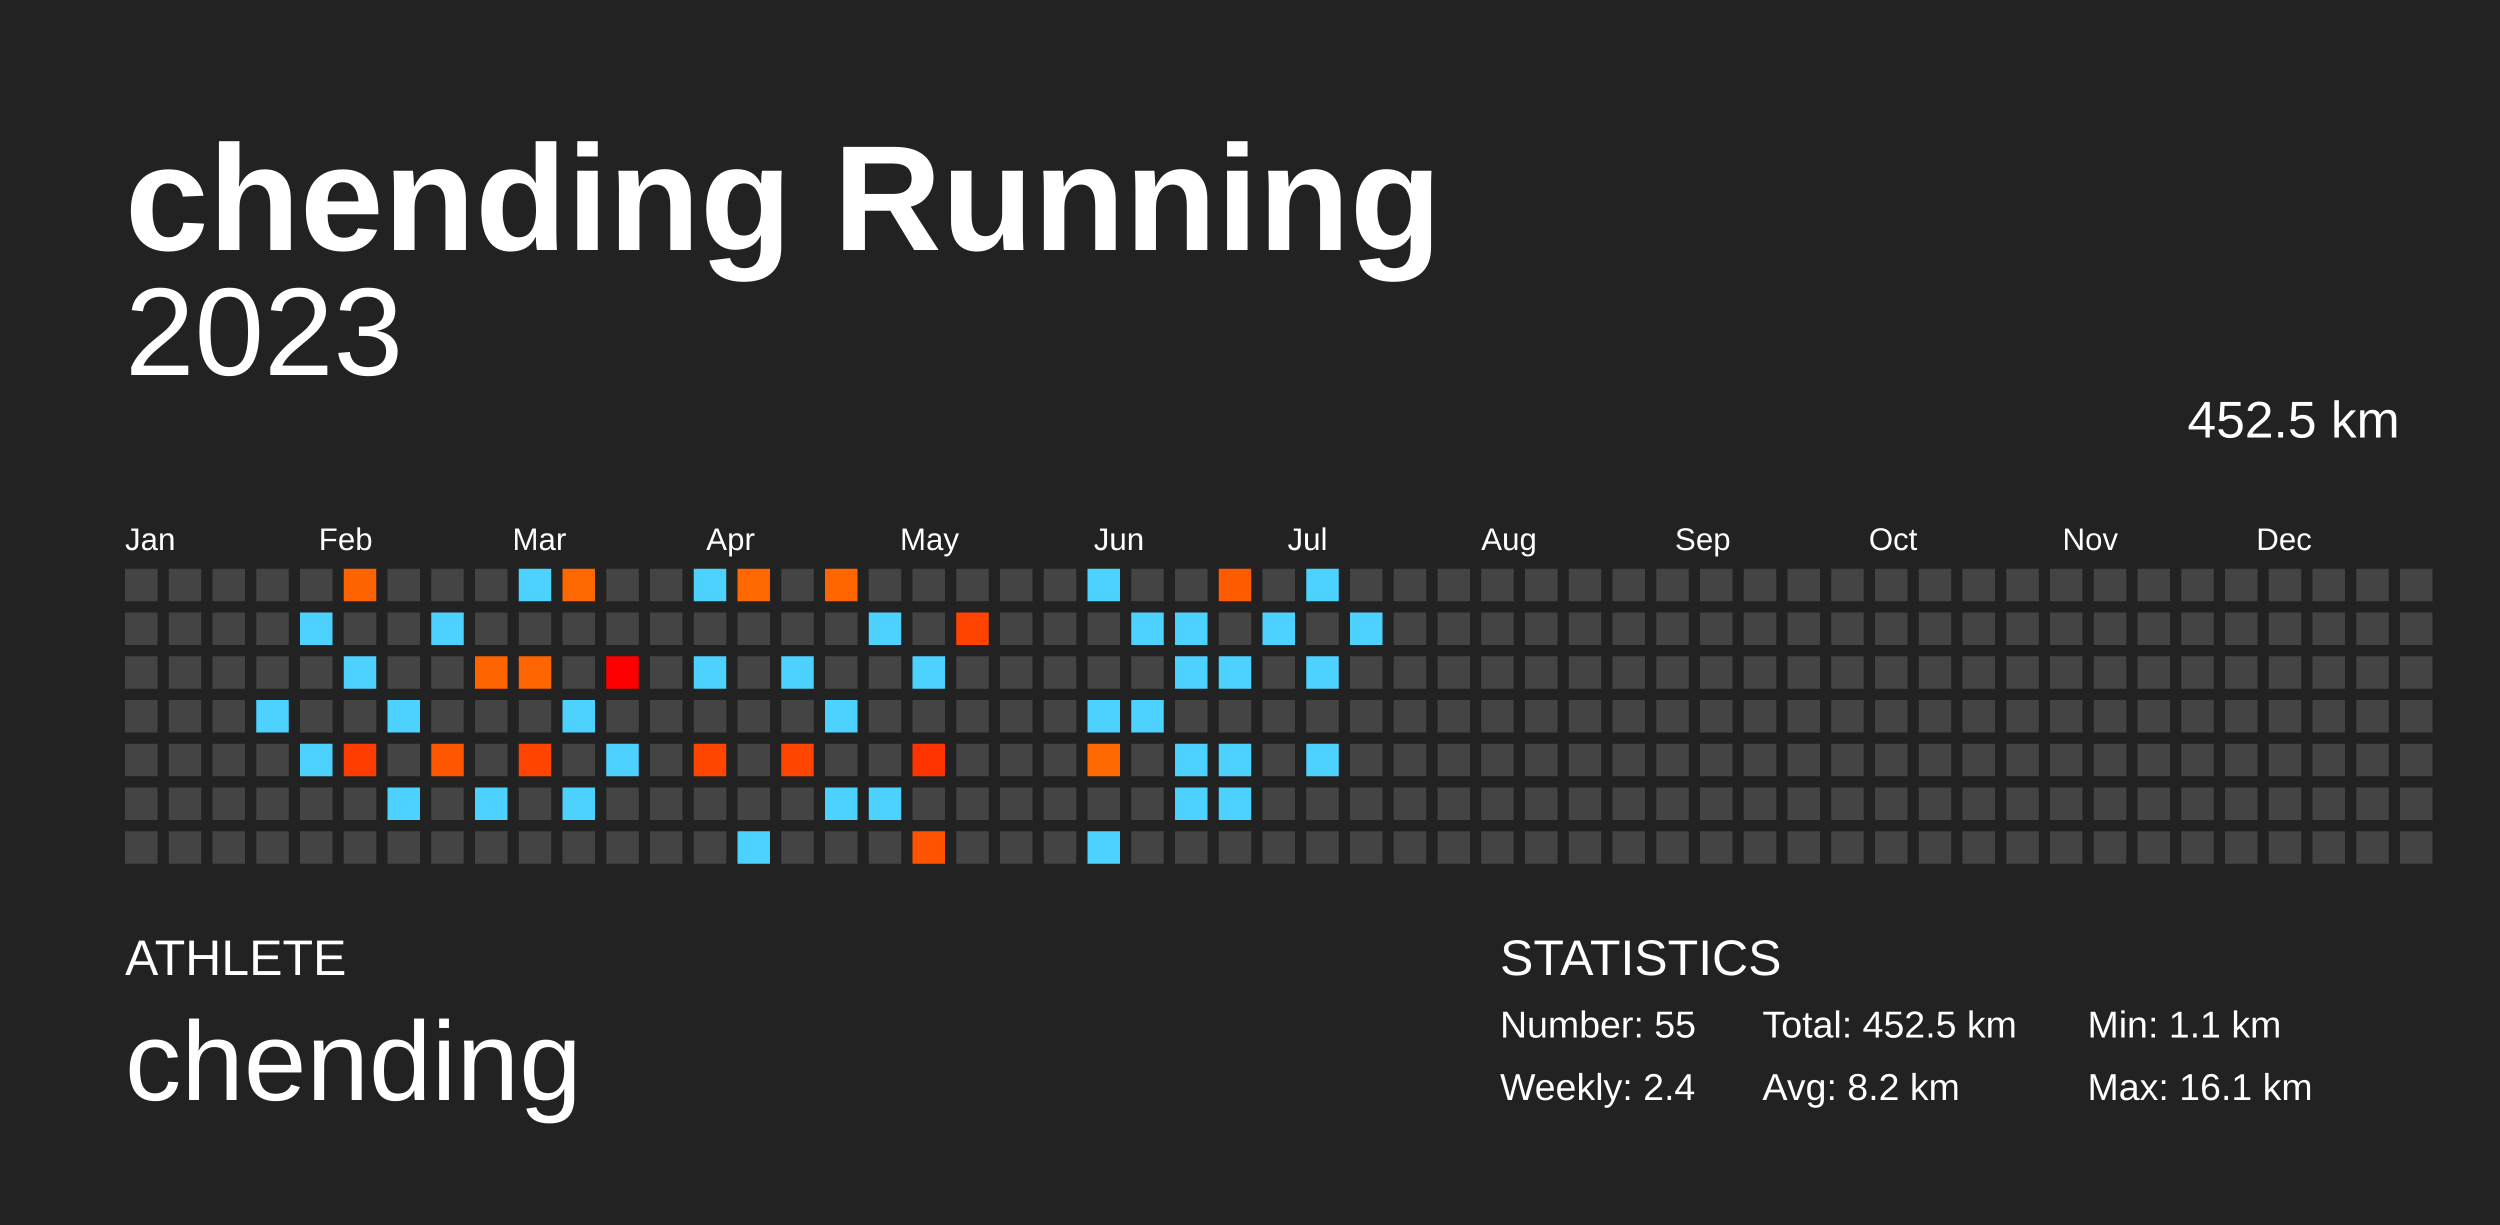
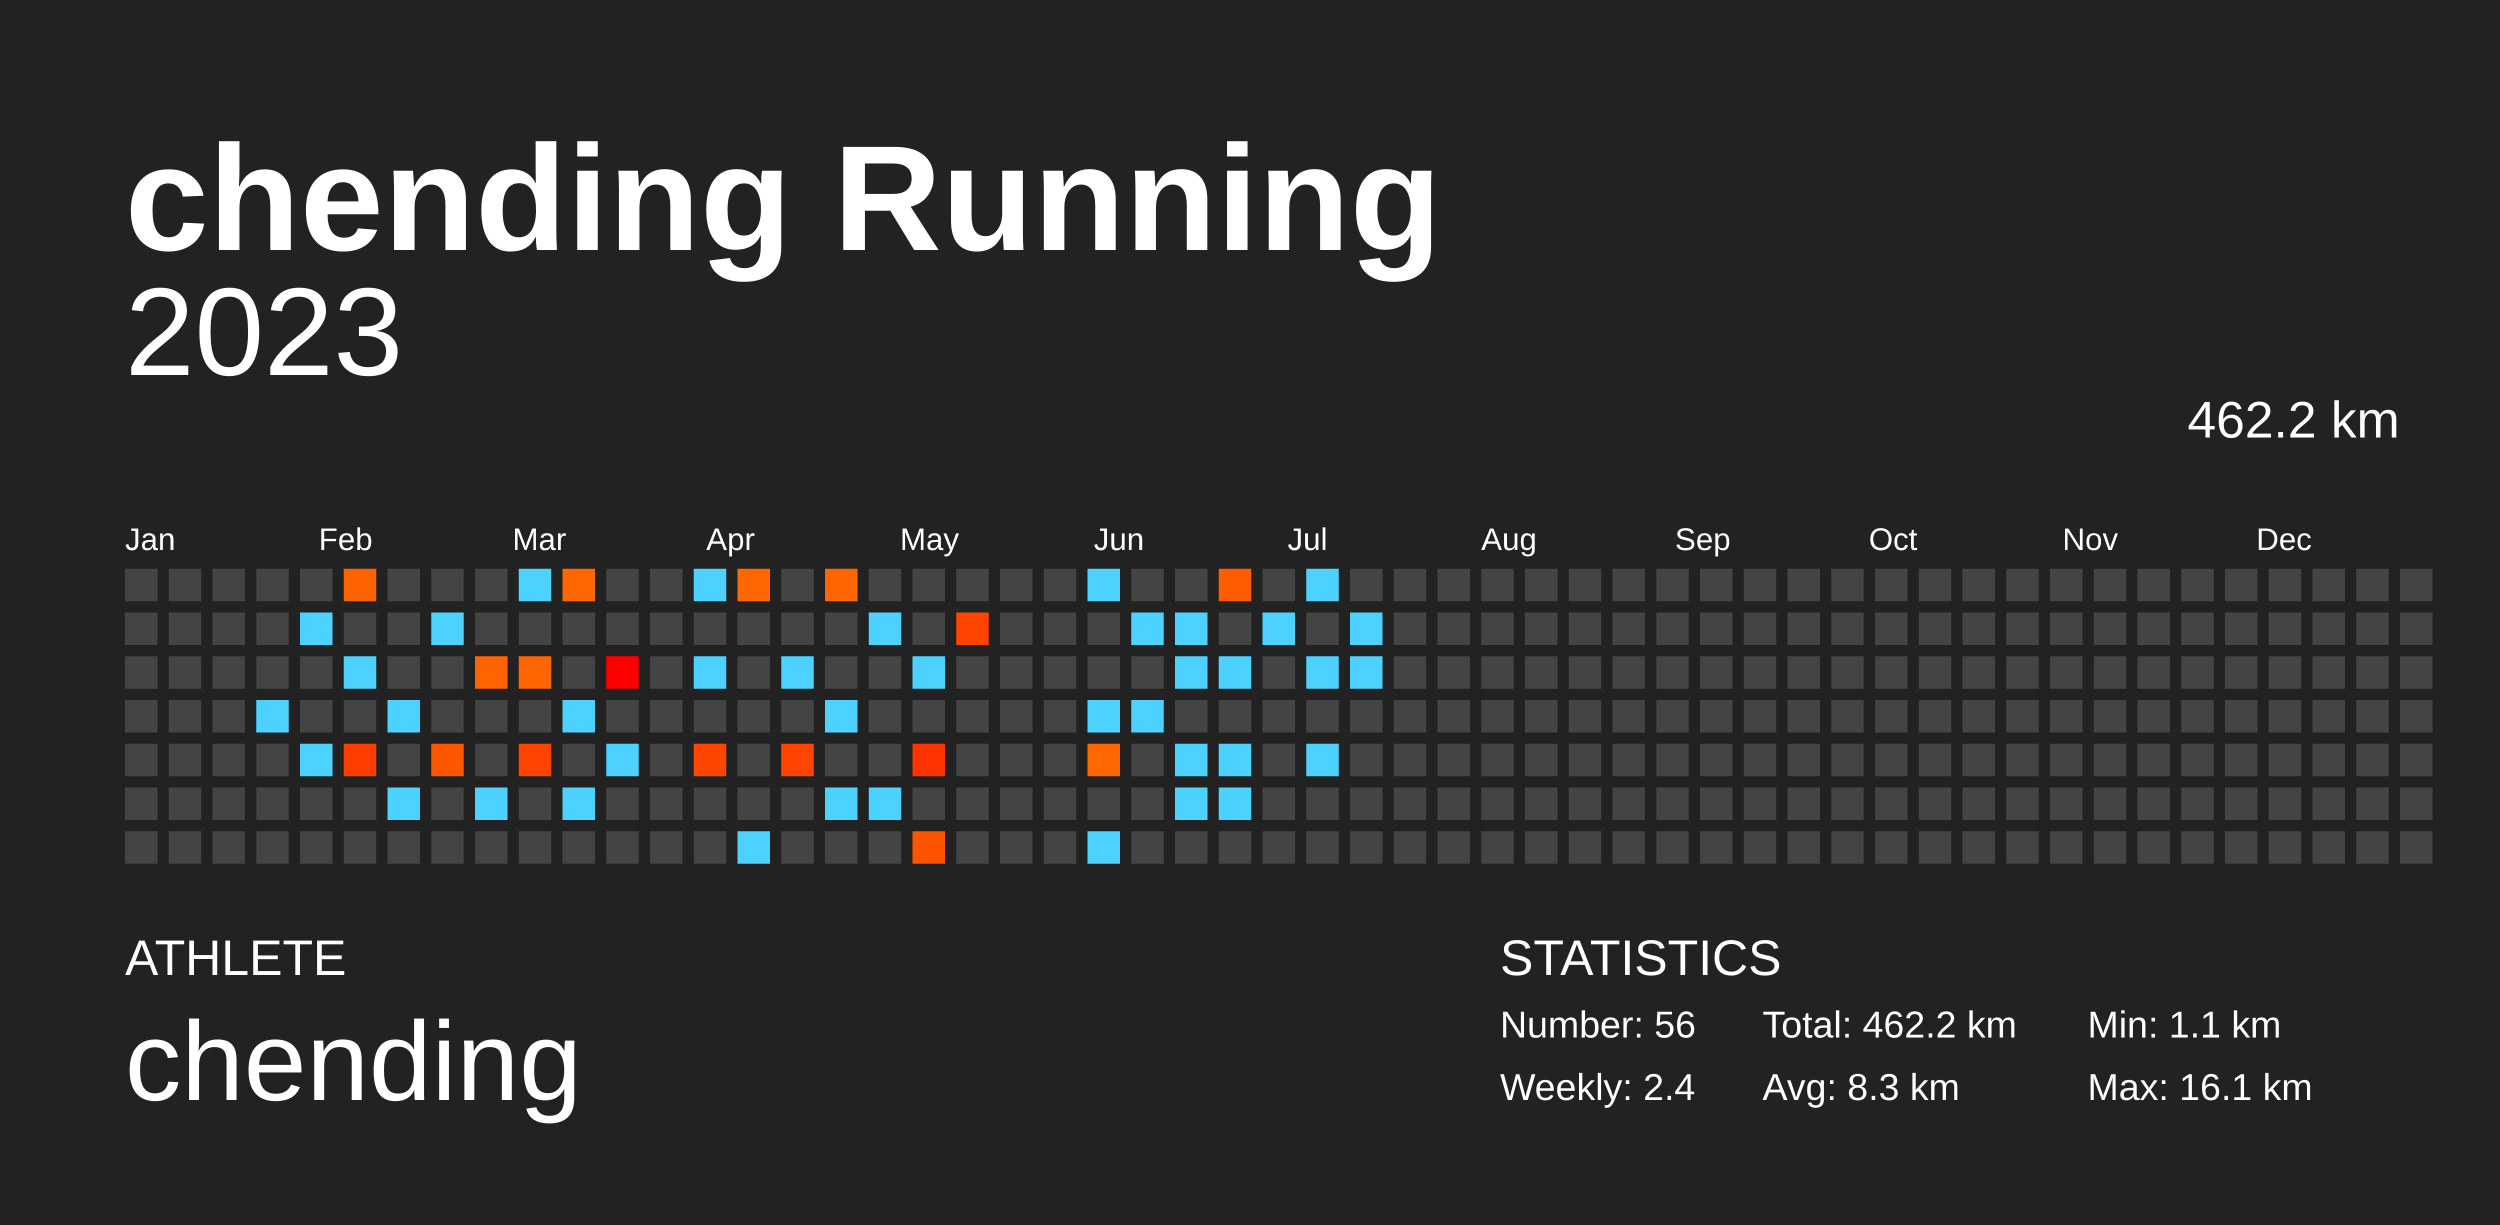
<svg xmlns="http://www.w3.org/2000/svg" baseProfile="full" height="98mm" version="1.1" viewBox="0,0,200,98" width="200mm">
  <defs />
  <rect fill="#222222" height="98" width="200" x="0" y="0" />
  <text fill="#FFFFFF" style="font-size:12px; font-family:Arial; font-weight:bold;" x="10" y="20">chending Running</text>
  <text fill="#FFFFFF" style="font-size:4px; font-family:Arial" x="10" y="78">ATHLETE</text>
  <text fill="#FFFFFF" style="font-size:9px; font-family:Arial" x="10" y="88">chending</text>
  <text fill="#FFFFFF" style="font-size:4px; font-family:Arial" x="120" y="78">STATISTICS</text>
-   <text fill="#FFFFFF" style="font-size:3px; font-family:Arial" x="120" y="83">Number: 55</text>
+   <text fill="#FFFFFF" style="font-size:3px; font-family:Arial" x="120" y="83">Number: 56</text>
  <text fill="#FFFFFF" style="font-size:3px; font-family:Arial" x="120" y="88">Weekly: 2.4</text>
-   <text fill="#FFFFFF" style="font-size:3px; font-family:Arial" x="141" y="83">Total: 452.5 km</text>
-   <text fill="#FFFFFF" style="font-size:3px; font-family:Arial" x="141" y="88">Avg: 8.2 km</text>
+   <text fill="#FFFFFF" style="font-size:3px; font-family:Arial" x="141" y="83">Total: 462.2 km</text>
+   <text fill="#FFFFFF" style="font-size:3px; font-family:Arial" x="141" y="88">Avg: 8.3 km</text>
  <text fill="#FFFFFF" style="font-size:3px; font-family:Arial" x="167" y="83">Min: 1.1 km</text>
  <text fill="#FFFFFF" style="font-size:3px; font-family:Arial" x="167" y="88">Max: 16.1 km</text>
  <text alignment-baseline="hanging" fill="#FFFFFF" style="font-size:10.0px; font-family:Arial;" x="10" y="30">2023</text>
-   <text alignment-baseline="hanging" fill="#FFFFFF" style="font-size:4.125px; font-family:Arial;" x="175" y="35">452.5 km</text>
+   <text alignment-baseline="hanging" fill="#FFFFFF" style="font-size:4.125px; font-family:Arial;" x="175" y="35">462.2 km</text>
  <text fill="#FFFFFF" style="font-size:2.5px; font-family:Arial" x="10.0" y="44">Jan</text>
  <text fill="#FFFFFF" style="font-size:2.5px; font-family:Arial" x="25.5" y="44">Feb</text>
  <text fill="#FFFFFF" style="font-size:2.5px; font-family:Arial" x="41.0" y="44">Mar</text>
  <text fill="#FFFFFF" style="font-size:2.5px; font-family:Arial" x="56.5" y="44">Apr</text>
  <text fill="#FFFFFF" style="font-size:2.5px; font-family:Arial" x="72.0" y="44">May</text>
  <text fill="#FFFFFF" style="font-size:2.5px; font-family:Arial" x="87.5" y="44">Jun</text>
  <text fill="#FFFFFF" style="font-size:2.5px; font-family:Arial" x="103.0" y="44">Jul</text>
  <text fill="#FFFFFF" style="font-size:2.5px; font-family:Arial" x="118.5" y="44">Aug</text>
  <text fill="#FFFFFF" style="font-size:2.5px; font-family:Arial" x="134.0" y="44">Sep</text>
  <text fill="#FFFFFF" style="font-size:2.5px; font-family:Arial" x="149.5" y="44">Oct</text>
  <text fill="#FFFFFF" style="font-size:2.5px; font-family:Arial" x="165.0" y="44">Nov</text>
  <text fill="#FFFFFF" style="font-size:2.5px; font-family:Arial" x="180.5" y="44">Dec</text>
  <rect fill="#444444" height="2.6" width="2.6" x="10.0" y="45.5" />
  <rect fill="#444444" height="2.6" width="2.6" x="10.0" y="49.0" />
  <rect fill="#444444" height="2.6" width="2.6" x="10.0" y="52.5" />
  <rect fill="#444444" height="2.6" width="2.6" x="10.0" y="56.0" />
  <rect fill="#444444" height="2.6" width="2.6" x="10.0" y="59.5" />
  <rect fill="#444444" height="2.6" width="2.6" x="10.0" y="63.0" />
  <rect fill="#444444" height="2.6" width="2.6" x="10.0" y="66.5" />
  <rect fill="#444444" height="2.6" width="2.6" x="13.5" y="45.5" />
  <rect fill="#444444" height="2.6" width="2.6" x="13.5" y="49.0" />
  <rect fill="#444444" height="2.6" width="2.6" x="13.5" y="52.5" />
  <rect fill="#444444" height="2.6" width="2.6" x="13.5" y="56.0" />
  <rect fill="#444444" height="2.6" width="2.6" x="13.5" y="59.5" />
  <rect fill="#444444" height="2.6" width="2.6" x="13.5" y="63.0" />
  <rect fill="#444444" height="2.6" width="2.6" x="13.5" y="66.5" />
  <rect fill="#444444" height="2.6" width="2.6" x="17.0" y="45.5" />
  <rect fill="#444444" height="2.6" width="2.6" x="17.0" y="49.0" />
  <rect fill="#444444" height="2.6" width="2.6" x="17.0" y="52.5" />
  <rect fill="#444444" height="2.6" width="2.6" x="17.0" y="56.0" />
  <rect fill="#444444" height="2.6" width="2.6" x="17.0" y="59.5" />
  <rect fill="#444444" height="2.6" width="2.6" x="17.0" y="63.0" />
  <rect fill="#444444" height="2.6" width="2.6" x="17.0" y="66.5" />
  <rect fill="#444444" height="2.6" width="2.6" x="20.5" y="45.5" />
  <rect fill="#444444" height="2.6" width="2.6" x="20.5" y="49.0" />
  <rect fill="#444444" height="2.6" width="2.6" x="20.5" y="52.5" />
  <rect fill="#4dd2ff" height="2.6" width="2.6" x="20.5" y="56.0" />
  <rect fill="#444444" height="2.6" width="2.6" x="20.5" y="59.5" />
  <rect fill="#444444" height="2.6" width="2.6" x="20.5" y="63.0" />
  <rect fill="#444444" height="2.6" width="2.6" x="20.5" y="66.5" />
  <rect fill="#444444" height="2.6" width="2.6" x="24.0" y="45.5" />
  <rect fill="#4dd2ff" height="2.6" width="2.6" x="24.0" y="49.0" />
  <rect fill="#444444" height="2.6" width="2.6" x="24.0" y="52.5" />
  <rect fill="#444444" height="2.6" width="2.6" x="24.0" y="56.0" />
  <rect fill="#4dd2ff" height="2.6" width="2.6" x="24.0" y="59.5" />
  <rect fill="#444444" height="2.6" width="2.6" x="24.0" y="63.0" />
  <rect fill="#444444" height="2.6" width="2.6" x="24.0" y="66.5" />
  <rect fill="#ff6300" height="2.6" width="2.6" x="27.5" y="45.5" />
  <rect fill="#444444" height="2.6" width="2.6" x="27.5" y="49.0" />
  <rect fill="#4dd2ff" height="2.6" width="2.6" x="27.5" y="52.5" />
  <rect fill="#444444" height="2.6" width="2.6" x="27.5" y="56.0" />
  <rect fill="#ff3d00" height="2.6" width="2.6" x="27.5" y="59.5" />
  <rect fill="#444444" height="2.6" width="2.6" x="27.5" y="63.0" />
  <rect fill="#444444" height="2.6" width="2.6" x="27.5" y="66.5" />
  <rect fill="#444444" height="2.6" width="2.6" x="31.0" y="45.5" />
  <rect fill="#444444" height="2.6" width="2.6" x="31.0" y="49.0" />
  <rect fill="#444444" height="2.6" width="2.6" x="31.0" y="52.5" />
  <rect fill="#4dd2ff" height="2.6" width="2.6" x="31.0" y="56.0" />
  <rect fill="#444444" height="2.6" width="2.6" x="31.0" y="59.5" />
  <rect fill="#4dd2ff" height="2.6" width="2.6" x="31.0" y="63.0" />
  <rect fill="#444444" height="2.6" width="2.6" x="31.0" y="66.5" />
  <rect fill="#444444" height="2.6" width="2.6" x="34.5" y="45.5" />
  <rect fill="#4dd2ff" height="2.6" width="2.6" x="34.5" y="49.0" />
  <rect fill="#444444" height="2.6" width="2.6" x="34.5" y="52.5" />
  <rect fill="#444444" height="2.6" width="2.6" x="34.5" y="56.0" />
  <rect fill="#ff5600" height="2.6" width="2.6" x="34.5" y="59.5" />
  <rect fill="#444444" height="2.6" width="2.6" x="34.5" y="63.0" />
  <rect fill="#444444" height="2.6" width="2.6" x="34.5" y="66.5" />
  <rect fill="#444444" height="2.6" width="2.6" x="38.0" y="45.5" />
  <rect fill="#444444" height="2.6" width="2.6" x="38.0" y="49.0" />
  <rect fill="#ff6400" height="2.6" width="2.6" x="38.0" y="52.5" />
  <rect fill="#444444" height="2.6" width="2.6" x="38.0" y="56.0" />
  <rect fill="#444444" height="2.6" width="2.6" x="38.0" y="59.5" />
  <rect fill="#4dd2ff" height="2.6" width="2.6" x="38.0" y="63.0" />
  <rect fill="#444444" height="2.6" width="2.6" x="38.0" y="66.5" />
  <rect fill="#4dd2ff" height="2.6" width="2.6" x="41.5" y="45.5" />
  <rect fill="#444444" height="2.6" width="2.6" x="41.5" y="49.0" />
  <rect fill="#ff6500" height="2.6" width="2.6" x="41.5" y="52.5" />
  <rect fill="#444444" height="2.6" width="2.6" x="41.5" y="56.0" />
  <rect fill="#ff4400" height="2.6" width="2.6" x="41.5" y="59.5" />
  <rect fill="#444444" height="2.6" width="2.6" x="41.5" y="63.0" />
  <rect fill="#444444" height="2.6" width="2.6" x="41.5" y="66.5" />
  <rect fill="#ff6700" height="2.6" width="2.6" x="45.0" y="45.5" />
  <rect fill="#444444" height="2.6" width="2.6" x="45.0" y="49.0" />
  <rect fill="#444444" height="2.6" width="2.6" x="45.0" y="52.5" />
  <rect fill="#4dd2ff" height="2.6" width="2.6" x="45.0" y="56.0" />
  <rect fill="#444444" height="2.6" width="2.6" x="45.0" y="59.5" />
  <rect fill="#4dd2ff" height="2.6" width="2.6" x="45.0" y="63.0" />
  <rect fill="#444444" height="2.6" width="2.6" x="45.0" y="66.5" />
  <rect fill="#444444" height="2.6" width="2.6" x="48.5" y="45.5" />
  <rect fill="#444444" height="2.6" width="2.6" x="48.5" y="49.0" />
  <rect fill="#ff0000" height="2.6" width="2.6" x="48.5" y="52.5" />
  <rect fill="#444444" height="2.6" width="2.6" x="48.5" y="56.0" />
  <rect fill="#4dd2ff" height="2.6" width="2.6" x="48.5" y="59.5" />
  <rect fill="#444444" height="2.6" width="2.6" x="48.5" y="63.0" />
  <rect fill="#444444" height="2.6" width="2.6" x="48.5" y="66.5" />
  <rect fill="#444444" height="2.6" width="2.6" x="52.0" y="45.5" />
  <rect fill="#444444" height="2.6" width="2.6" x="52.0" y="49.0" />
  <rect fill="#444444" height="2.6" width="2.6" x="52.0" y="52.5" />
  <rect fill="#444444" height="2.6" width="2.6" x="52.0" y="56.0" />
  <rect fill="#444444" height="2.6" width="2.6" x="52.0" y="59.5" />
  <rect fill="#444444" height="2.6" width="2.6" x="52.0" y="63.0" />
  <rect fill="#444444" height="2.6" width="2.6" x="52.0" y="66.5" />
  <rect fill="#4dd2ff" height="2.6" width="2.6" x="55.5" y="45.5" />
  <rect fill="#444444" height="2.6" width="2.6" x="55.5" y="49.0" />
  <rect fill="#4dd2ff" height="2.6" width="2.6" x="55.5" y="52.5" />
  <rect fill="#444444" height="2.6" width="2.6" x="55.5" y="56.0" />
  <rect fill="#ff4600" height="2.6" width="2.6" x="55.5" y="59.5" />
  <rect fill="#444444" height="2.6" width="2.6" x="55.5" y="63.0" />
  <rect fill="#444444" height="2.6" width="2.6" x="55.5" y="66.5" />
  <rect fill="#ff6700" height="2.6" width="2.6" x="59.0" y="45.5" />
  <rect fill="#444444" height="2.6" width="2.6" x="59.0" y="49.0" />
  <rect fill="#444444" height="2.6" width="2.6" x="59.0" y="52.5" />
  <rect fill="#444444" height="2.6" width="2.6" x="59.0" y="56.0" />
  <rect fill="#444444" height="2.6" width="2.6" x="59.0" y="59.5" />
  <rect fill="#444444" height="2.6" width="2.6" x="59.0" y="63.0" />
  <rect fill="#4dd2ff" height="2.6" width="2.6" x="59.0" y="66.5" />
  <rect fill="#444444" height="2.6" width="2.6" x="62.5" y="45.5" />
  <rect fill="#444444" height="2.6" width="2.6" x="62.5" y="49.0" />
  <rect fill="#4dd2ff" height="2.6" width="2.6" x="62.5" y="52.5" />
  <rect fill="#444444" height="2.6" width="2.6" x="62.5" y="56.0" />
  <rect fill="#ff4500" height="2.6" width="2.6" x="62.5" y="59.5" />
  <rect fill="#444444" height="2.6" width="2.6" x="62.5" y="63.0" />
  <rect fill="#444444" height="2.6" width="2.6" x="62.5" y="66.5" />
  <rect fill="#ff6600" height="2.6" width="2.6" x="66.0" y="45.5" />
  <rect fill="#444444" height="2.6" width="2.6" x="66.0" y="49.0" />
  <rect fill="#444444" height="2.6" width="2.6" x="66.0" y="52.5" />
  <rect fill="#4dd2ff" height="2.6" width="2.6" x="66.0" y="56.0" />
  <rect fill="#444444" height="2.6" width="2.6" x="66.0" y="59.5" />
  <rect fill="#4dd2ff" height="2.6" width="2.6" x="66.0" y="63.0" />
  <rect fill="#444444" height="2.6" width="2.6" x="66.0" y="66.5" />
  <rect fill="#444444" height="2.6" width="2.6" x="69.5" y="45.5" />
  <rect fill="#4dd2ff" height="2.6" width="2.6" x="69.5" y="49.0" />
  <rect fill="#444444" height="2.6" width="2.6" x="69.5" y="52.5" />
  <rect fill="#444444" height="2.6" width="2.6" x="69.5" y="56.0" />
  <rect fill="#444444" height="2.6" width="2.6" x="69.5" y="59.5" />
  <rect fill="#4dd2ff" height="2.6" width="2.6" x="69.5" y="63.0" />
  <rect fill="#444444" height="2.6" width="2.6" x="69.5" y="66.5" />
  <rect fill="#444444" height="2.6" width="2.6" x="73.0" y="45.5" />
  <rect fill="#444444" height="2.6" width="2.6" x="73.0" y="49.0" />
  <rect fill="#4dd2ff" height="2.6" width="2.6" x="73.0" y="52.5" />
  <rect fill="#444444" height="2.6" width="2.6" x="73.0" y="56.0" />
  <rect fill="#ff3400" height="2.6" width="2.6" x="73.0" y="59.5" />
  <rect fill="#444444" height="2.6" width="2.6" x="73.0" y="63.0" />
  <rect fill="#ff5300" height="2.6" width="2.6" x="73.0" y="66.5" />
  <rect fill="#444444" height="2.6" width="2.6" x="76.5" y="45.5" />
  <rect fill="#ff4400" height="2.6" width="2.6" x="76.5" y="49.0" />
  <rect fill="#444444" height="2.6" width="2.6" x="76.5" y="52.5" />
  <rect fill="#444444" height="2.6" width="2.6" x="76.5" y="56.0" />
  <rect fill="#444444" height="2.6" width="2.6" x="76.5" y="59.5" />
  <rect fill="#444444" height="2.6" width="2.6" x="76.5" y="63.0" />
  <rect fill="#444444" height="2.6" width="2.6" x="76.5" y="66.5" />
  <rect fill="#444444" height="2.6" width="2.6" x="80.0" y="45.5" />
  <rect fill="#444444" height="2.6" width="2.6" x="80.0" y="49.0" />
  <rect fill="#444444" height="2.6" width="2.6" x="80.0" y="52.5" />
  <rect fill="#444444" height="2.6" width="2.6" x="80.0" y="56.0" />
  <rect fill="#444444" height="2.6" width="2.6" x="80.0" y="59.5" />
  <rect fill="#444444" height="2.6" width="2.6" x="80.0" y="63.0" />
  <rect fill="#444444" height="2.6" width="2.6" x="80.0" y="66.5" />
  <rect fill="#444444" height="2.6" width="2.6" x="83.5" y="45.5" />
  <rect fill="#444444" height="2.6" width="2.6" x="83.5" y="49.0" />
  <rect fill="#444444" height="2.6" width="2.6" x="83.5" y="52.5" />
  <rect fill="#444444" height="2.6" width="2.6" x="83.5" y="56.0" />
  <rect fill="#444444" height="2.6" width="2.6" x="83.5" y="59.5" />
  <rect fill="#444444" height="2.6" width="2.6" x="83.5" y="63.0" />
  <rect fill="#444444" height="2.6" width="2.6" x="83.5" y="66.5" />
  <rect fill="#4dd2ff" height="2.6" width="2.6" x="87.0" y="45.5" />
  <rect fill="#444444" height="2.6" width="2.6" x="87.0" y="49.0" />
  <rect fill="#444444" height="2.6" width="2.6" x="87.0" y="52.5" />
  <rect fill="#4dd2ff" height="2.6" width="2.6" x="87.0" y="56.0" />
  <rect fill="#ff6700" height="2.6" width="2.6" x="87.0" y="59.5" />
  <rect fill="#444444" height="2.6" width="2.6" x="87.0" y="63.0" />
  <rect fill="#4dd2ff" height="2.6" width="2.6" x="87.0" y="66.5" />
  <rect fill="#444444" height="2.6" width="2.6" x="90.5" y="45.5" />
  <rect fill="#4dd2ff" height="2.6" width="2.6" x="90.5" y="49.0" />
  <rect fill="#444444" height="2.6" width="2.6" x="90.5" y="52.5" />
  <rect fill="#4dd2ff" height="2.6" width="2.6" x="90.5" y="56.0" />
  <rect fill="#444444" height="2.6" width="2.6" x="90.5" y="59.5" />
  <rect fill="#444444" height="2.6" width="2.6" x="90.5" y="63.0" />
  <rect fill="#444444" height="2.6" width="2.6" x="90.5" y="66.5" />
  <rect fill="#444444" height="2.6" width="2.6" x="94.0" y="45.5" />
  <rect fill="#4dd2ff" height="2.6" width="2.6" x="94.0" y="49.0" />
  <rect fill="#4dd2ff" height="2.6" width="2.6" x="94.0" y="52.5" />
  <rect fill="#444444" height="2.6" width="2.6" x="94.0" y="56.0" />
  <rect fill="#4dd2ff" height="2.6" width="2.6" x="94.0" y="59.5" />
  <rect fill="#4dd2ff" height="2.6" width="2.6" x="94.0" y="63.0" />
  <rect fill="#444444" height="2.6" width="2.6" x="94.0" y="66.5" />
  <rect fill="#ff5c00" height="2.6" width="2.6" x="97.5" y="45.5" />
  <rect fill="#444444" height="2.6" width="2.6" x="97.5" y="49.0" />
  <rect fill="#4dd2ff" height="2.6" width="2.6" x="97.5" y="52.5" />
  <rect fill="#444444" height="2.6" width="2.6" x="97.5" y="56.0" />
  <rect fill="#4dd2ff" height="2.6" width="2.6" x="97.5" y="59.5" />
  <rect fill="#4dd2ff" height="2.6" width="2.6" x="97.5" y="63.0" />
  <rect fill="#444444" height="2.6" width="2.6" x="97.5" y="66.5" />
  <rect fill="#444444" height="2.6" width="2.6" x="101.0" y="45.5" />
  <rect fill="#4dd2ff" height="2.6" width="2.6" x="101.0" y="49.0" />
  <rect fill="#444444" height="2.6" width="2.6" x="101.0" y="52.5" />
  <rect fill="#444444" height="2.6" width="2.6" x="101.0" y="56.0" />
  <rect fill="#444444" height="2.6" width="2.6" x="101.0" y="59.5" />
  <rect fill="#444444" height="2.6" width="2.6" x="101.0" y="63.0" />
  <rect fill="#444444" height="2.6" width="2.6" x="101.0" y="66.5" />
  <rect fill="#4dd2ff" height="2.6" width="2.6" x="104.5" y="45.5" />
  <rect fill="#444444" height="2.6" width="2.6" x="104.5" y="49.0" />
  <rect fill="#4dd2ff" height="2.6" width="2.6" x="104.5" y="52.5" />
  <rect fill="#444444" height="2.6" width="2.6" x="104.5" y="56.0" />
  <rect fill="#4dd2ff" height="2.6" width="2.6" x="104.5" y="59.5" />
  <rect fill="#444444" height="2.6" width="2.6" x="104.5" y="63.0" />
  <rect fill="#444444" height="2.6" width="2.6" x="104.5" y="66.5" />
  <rect fill="#444444" height="2.6" width="2.6" x="108.0" y="45.5" />
  <rect fill="#4dd2ff" height="2.6" width="2.6" x="108.0" y="49.0" />
-   <rect fill="#444444" height="2.6" width="2.6" x="108.0" y="52.5" />
+   <rect fill="#4dd2ff" height="2.6" width="2.6" x="108.0" y="52.5" />
  <rect fill="#444444" height="2.6" width="2.6" x="108.0" y="56.0" />
  <rect fill="#444444" height="2.6" width="2.6" x="108.0" y="59.5" />
  <rect fill="#444444" height="2.6" width="2.6" x="108.0" y="63.0" />
  <rect fill="#444444" height="2.6" width="2.6" x="108.0" y="66.5" />
  <rect fill="#444444" height="2.6" width="2.6" x="111.5" y="45.5" />
  <rect fill="#444444" height="2.6" width="2.6" x="111.5" y="49.0" />
  <rect fill="#444444" height="2.6" width="2.6" x="111.5" y="52.5" />
  <rect fill="#444444" height="2.6" width="2.6" x="111.5" y="56.0" />
  <rect fill="#444444" height="2.6" width="2.6" x="111.5" y="59.5" />
  <rect fill="#444444" height="2.6" width="2.6" x="111.5" y="63.0" />
  <rect fill="#444444" height="2.6" width="2.6" x="111.5" y="66.5" />
  <rect fill="#444444" height="2.6" width="2.6" x="115.0" y="45.5" />
  <rect fill="#444444" height="2.6" width="2.6" x="115.0" y="49.0" />
  <rect fill="#444444" height="2.6" width="2.6" x="115.0" y="52.5" />
  <rect fill="#444444" height="2.6" width="2.6" x="115.0" y="56.0" />
  <rect fill="#444444" height="2.6" width="2.6" x="115.0" y="59.5" />
  <rect fill="#444444" height="2.6" width="2.6" x="115.0" y="63.0" />
  <rect fill="#444444" height="2.6" width="2.6" x="115.0" y="66.5" />
  <rect fill="#444444" height="2.6" width="2.6" x="118.5" y="45.5" />
  <rect fill="#444444" height="2.6" width="2.6" x="118.5" y="49.0" />
  <rect fill="#444444" height="2.6" width="2.6" x="118.5" y="52.5" />
  <rect fill="#444444" height="2.6" width="2.6" x="118.5" y="56.0" />
  <rect fill="#444444" height="2.6" width="2.6" x="118.5" y="59.5" />
  <rect fill="#444444" height="2.6" width="2.6" x="118.5" y="63.0" />
  <rect fill="#444444" height="2.6" width="2.6" x="118.5" y="66.5" />
  <rect fill="#444444" height="2.6" width="2.6" x="122.0" y="45.5" />
  <rect fill="#444444" height="2.6" width="2.6" x="122.0" y="49.0" />
  <rect fill="#444444" height="2.6" width="2.6" x="122.0" y="52.5" />
  <rect fill="#444444" height="2.6" width="2.6" x="122.0" y="56.0" />
  <rect fill="#444444" height="2.6" width="2.6" x="122.0" y="59.5" />
  <rect fill="#444444" height="2.6" width="2.6" x="122.0" y="63.0" />
  <rect fill="#444444" height="2.6" width="2.6" x="122.0" y="66.5" />
  <rect fill="#444444" height="2.6" width="2.6" x="125.5" y="45.5" />
  <rect fill="#444444" height="2.6" width="2.6" x="125.5" y="49.0" />
  <rect fill="#444444" height="2.6" width="2.6" x="125.5" y="52.5" />
  <rect fill="#444444" height="2.6" width="2.6" x="125.5" y="56.0" />
  <rect fill="#444444" height="2.6" width="2.6" x="125.5" y="59.5" />
  <rect fill="#444444" height="2.6" width="2.6" x="125.5" y="63.0" />
  <rect fill="#444444" height="2.6" width="2.6" x="125.5" y="66.5" />
  <rect fill="#444444" height="2.6" width="2.6" x="129.0" y="45.5" />
  <rect fill="#444444" height="2.6" width="2.6" x="129.0" y="49.0" />
  <rect fill="#444444" height="2.6" width="2.6" x="129.0" y="52.5" />
  <rect fill="#444444" height="2.6" width="2.6" x="129.0" y="56.0" />
  <rect fill="#444444" height="2.6" width="2.6" x="129.0" y="59.5" />
  <rect fill="#444444" height="2.6" width="2.6" x="129.0" y="63.0" />
  <rect fill="#444444" height="2.6" width="2.6" x="129.0" y="66.5" />
  <rect fill="#444444" height="2.6" width="2.6" x="132.5" y="45.5" />
  <rect fill="#444444" height="2.6" width="2.6" x="132.5" y="49.0" />
  <rect fill="#444444" height="2.6" width="2.6" x="132.5" y="52.5" />
  <rect fill="#444444" height="2.6" width="2.6" x="132.5" y="56.0" />
  <rect fill="#444444" height="2.6" width="2.6" x="132.5" y="59.5" />
  <rect fill="#444444" height="2.6" width="2.6" x="132.5" y="63.0" />
  <rect fill="#444444" height="2.6" width="2.6" x="132.5" y="66.5" />
  <rect fill="#444444" height="2.6" width="2.6" x="136.0" y="45.5" />
  <rect fill="#444444" height="2.6" width="2.6" x="136.0" y="49.0" />
  <rect fill="#444444" height="2.6" width="2.6" x="136.0" y="52.5" />
  <rect fill="#444444" height="2.6" width="2.6" x="136.0" y="56.0" />
  <rect fill="#444444" height="2.6" width="2.6" x="136.0" y="59.5" />
  <rect fill="#444444" height="2.6" width="2.6" x="136.0" y="63.0" />
  <rect fill="#444444" height="2.6" width="2.6" x="136.0" y="66.5" />
  <rect fill="#444444" height="2.6" width="2.6" x="139.5" y="45.5" />
  <rect fill="#444444" height="2.6" width="2.6" x="139.5" y="49.0" />
  <rect fill="#444444" height="2.6" width="2.6" x="139.5" y="52.5" />
  <rect fill="#444444" height="2.6" width="2.6" x="139.5" y="56.0" />
  <rect fill="#444444" height="2.6" width="2.6" x="139.5" y="59.5" />
  <rect fill="#444444" height="2.6" width="2.6" x="139.5" y="63.0" />
  <rect fill="#444444" height="2.6" width="2.6" x="139.5" y="66.5" />
  <rect fill="#444444" height="2.6" width="2.6" x="143.0" y="45.5" />
  <rect fill="#444444" height="2.6" width="2.6" x="143.0" y="49.0" />
  <rect fill="#444444" height="2.6" width="2.6" x="143.0" y="52.5" />
  <rect fill="#444444" height="2.6" width="2.6" x="143.0" y="56.0" />
  <rect fill="#444444" height="2.6" width="2.6" x="143.0" y="59.5" />
  <rect fill="#444444" height="2.6" width="2.6" x="143.0" y="63.0" />
  <rect fill="#444444" height="2.6" width="2.6" x="143.0" y="66.5" />
  <rect fill="#444444" height="2.6" width="2.6" x="146.5" y="45.5" />
  <rect fill="#444444" height="2.6" width="2.6" x="146.5" y="49.0" />
  <rect fill="#444444" height="2.6" width="2.6" x="146.5" y="52.5" />
  <rect fill="#444444" height="2.6" width="2.6" x="146.5" y="56.0" />
  <rect fill="#444444" height="2.6" width="2.6" x="146.5" y="59.5" />
  <rect fill="#444444" height="2.6" width="2.6" x="146.5" y="63.0" />
  <rect fill="#444444" height="2.6" width="2.6" x="146.5" y="66.5" />
  <rect fill="#444444" height="2.6" width="2.6" x="150.0" y="45.5" />
  <rect fill="#444444" height="2.6" width="2.6" x="150.0" y="49.0" />
  <rect fill="#444444" height="2.6" width="2.6" x="150.0" y="52.5" />
  <rect fill="#444444" height="2.6" width="2.6" x="150.0" y="56.0" />
  <rect fill="#444444" height="2.6" width="2.6" x="150.0" y="59.5" />
  <rect fill="#444444" height="2.6" width="2.6" x="150.0" y="63.0" />
  <rect fill="#444444" height="2.6" width="2.6" x="150.0" y="66.5" />
  <rect fill="#444444" height="2.6" width="2.6" x="153.5" y="45.5" />
  <rect fill="#444444" height="2.6" width="2.6" x="153.5" y="49.0" />
  <rect fill="#444444" height="2.6" width="2.6" x="153.5" y="52.5" />
  <rect fill="#444444" height="2.6" width="2.6" x="153.5" y="56.0" />
  <rect fill="#444444" height="2.6" width="2.6" x="153.5" y="59.5" />
  <rect fill="#444444" height="2.6" width="2.6" x="153.5" y="63.0" />
  <rect fill="#444444" height="2.6" width="2.6" x="153.5" y="66.5" />
  <rect fill="#444444" height="2.6" width="2.6" x="157.0" y="45.5" />
  <rect fill="#444444" height="2.6" width="2.6" x="157.0" y="49.0" />
  <rect fill="#444444" height="2.6" width="2.6" x="157.0" y="52.5" />
  <rect fill="#444444" height="2.6" width="2.6" x="157.0" y="56.0" />
  <rect fill="#444444" height="2.6" width="2.6" x="157.0" y="59.5" />
  <rect fill="#444444" height="2.6" width="2.6" x="157.0" y="63.0" />
  <rect fill="#444444" height="2.6" width="2.6" x="157.0" y="66.5" />
  <rect fill="#444444" height="2.6" width="2.6" x="160.5" y="45.5" />
  <rect fill="#444444" height="2.6" width="2.6" x="160.5" y="49.0" />
  <rect fill="#444444" height="2.6" width="2.6" x="160.5" y="52.5" />
  <rect fill="#444444" height="2.6" width="2.6" x="160.5" y="56.0" />
  <rect fill="#444444" height="2.6" width="2.6" x="160.5" y="59.5" />
  <rect fill="#444444" height="2.6" width="2.6" x="160.5" y="63.0" />
  <rect fill="#444444" height="2.6" width="2.6" x="160.5" y="66.5" />
  <rect fill="#444444" height="2.6" width="2.6" x="164.0" y="45.5" />
  <rect fill="#444444" height="2.6" width="2.6" x="164.0" y="49.0" />
  <rect fill="#444444" height="2.6" width="2.6" x="164.0" y="52.5" />
  <rect fill="#444444" height="2.6" width="2.6" x="164.0" y="56.0" />
  <rect fill="#444444" height="2.6" width="2.6" x="164.0" y="59.5" />
  <rect fill="#444444" height="2.6" width="2.6" x="164.0" y="63.0" />
  <rect fill="#444444" height="2.6" width="2.6" x="164.0" y="66.5" />
  <rect fill="#444444" height="2.6" width="2.6" x="167.5" y="45.5" />
  <rect fill="#444444" height="2.6" width="2.6" x="167.5" y="49.0" />
  <rect fill="#444444" height="2.6" width="2.6" x="167.5" y="52.5" />
  <rect fill="#444444" height="2.6" width="2.6" x="167.5" y="56.0" />
  <rect fill="#444444" height="2.6" width="2.6" x="167.5" y="59.5" />
  <rect fill="#444444" height="2.6" width="2.6" x="167.5" y="63.0" />
  <rect fill="#444444" height="2.6" width="2.6" x="167.5" y="66.5" />
  <rect fill="#444444" height="2.6" width="2.6" x="171.0" y="45.5" />
  <rect fill="#444444" height="2.6" width="2.6" x="171.0" y="49.0" />
  <rect fill="#444444" height="2.6" width="2.6" x="171.0" y="52.5" />
  <rect fill="#444444" height="2.6" width="2.6" x="171.0" y="56.0" />
  <rect fill="#444444" height="2.6" width="2.6" x="171.0" y="59.5" />
  <rect fill="#444444" height="2.6" width="2.6" x="171.0" y="63.0" />
  <rect fill="#444444" height="2.6" width="2.6" x="171.0" y="66.5" />
  <rect fill="#444444" height="2.6" width="2.6" x="174.5" y="45.5" />
  <rect fill="#444444" height="2.6" width="2.6" x="174.5" y="49.0" />
  <rect fill="#444444" height="2.6" width="2.6" x="174.5" y="52.5" />
  <rect fill="#444444" height="2.6" width="2.6" x="174.5" y="56.0" />
  <rect fill="#444444" height="2.6" width="2.6" x="174.5" y="59.5" />
  <rect fill="#444444" height="2.6" width="2.6" x="174.5" y="63.0" />
  <rect fill="#444444" height="2.6" width="2.6" x="174.5" y="66.5" />
  <rect fill="#444444" height="2.6" width="2.6" x="178.0" y="45.5" />
  <rect fill="#444444" height="2.6" width="2.6" x="178.0" y="49.0" />
  <rect fill="#444444" height="2.6" width="2.6" x="178.0" y="52.5" />
  <rect fill="#444444" height="2.6" width="2.6" x="178.0" y="56.0" />
  <rect fill="#444444" height="2.6" width="2.6" x="178.0" y="59.5" />
  <rect fill="#444444" height="2.6" width="2.6" x="178.0" y="63.0" />
  <rect fill="#444444" height="2.6" width="2.6" x="178.0" y="66.5" />
  <rect fill="#444444" height="2.6" width="2.6" x="181.5" y="45.5" />
  <rect fill="#444444" height="2.6" width="2.6" x="181.5" y="49.0" />
  <rect fill="#444444" height="2.6" width="2.6" x="181.5" y="52.5" />
  <rect fill="#444444" height="2.6" width="2.6" x="181.5" y="56.0" />
  <rect fill="#444444" height="2.6" width="2.6" x="181.5" y="59.5" />
  <rect fill="#444444" height="2.6" width="2.6" x="181.5" y="63.0" />
  <rect fill="#444444" height="2.6" width="2.6" x="181.5" y="66.5" />
  <rect fill="#444444" height="2.6" width="2.6" x="185.0" y="45.5" />
  <rect fill="#444444" height="2.6" width="2.6" x="185.0" y="49.0" />
  <rect fill="#444444" height="2.6" width="2.6" x="185.0" y="52.5" />
  <rect fill="#444444" height="2.6" width="2.6" x="185.0" y="56.0" />
  <rect fill="#444444" height="2.6" width="2.6" x="185.0" y="59.5" />
  <rect fill="#444444" height="2.6" width="2.6" x="185.0" y="63.0" />
  <rect fill="#444444" height="2.6" width="2.6" x="185.0" y="66.5" />
  <rect fill="#444444" height="2.6" width="2.6" x="188.5" y="45.5" />
  <rect fill="#444444" height="2.6" width="2.6" x="188.5" y="49.0" />
  <rect fill="#444444" height="2.6" width="2.6" x="188.5" y="52.5" />
  <rect fill="#444444" height="2.6" width="2.6" x="188.5" y="56.0" />
  <rect fill="#444444" height="2.6" width="2.6" x="188.5" y="59.5" />
  <rect fill="#444444" height="2.6" width="2.6" x="188.5" y="63.0" />
  <rect fill="#444444" height="2.6" width="2.6" x="188.5" y="66.5" />
  <rect fill="#444444" height="2.6" width="2.6" x="192.0" y="45.5" />
  <rect fill="#444444" height="2.6" width="2.6" x="192.0" y="49.0" />
  <rect fill="#444444" height="2.6" width="2.6" x="192.0" y="52.5" />
  <rect fill="#444444" height="2.6" width="2.6" x="192.0" y="56.0" />
  <rect fill="#444444" height="2.6" width="2.6" x="192.0" y="59.5" />
  <rect fill="#444444" height="2.6" width="2.6" x="192.0" y="63.0" />
  <rect fill="#444444" height="2.6" width="2.6" x="192.0" y="66.5" />
</svg>
